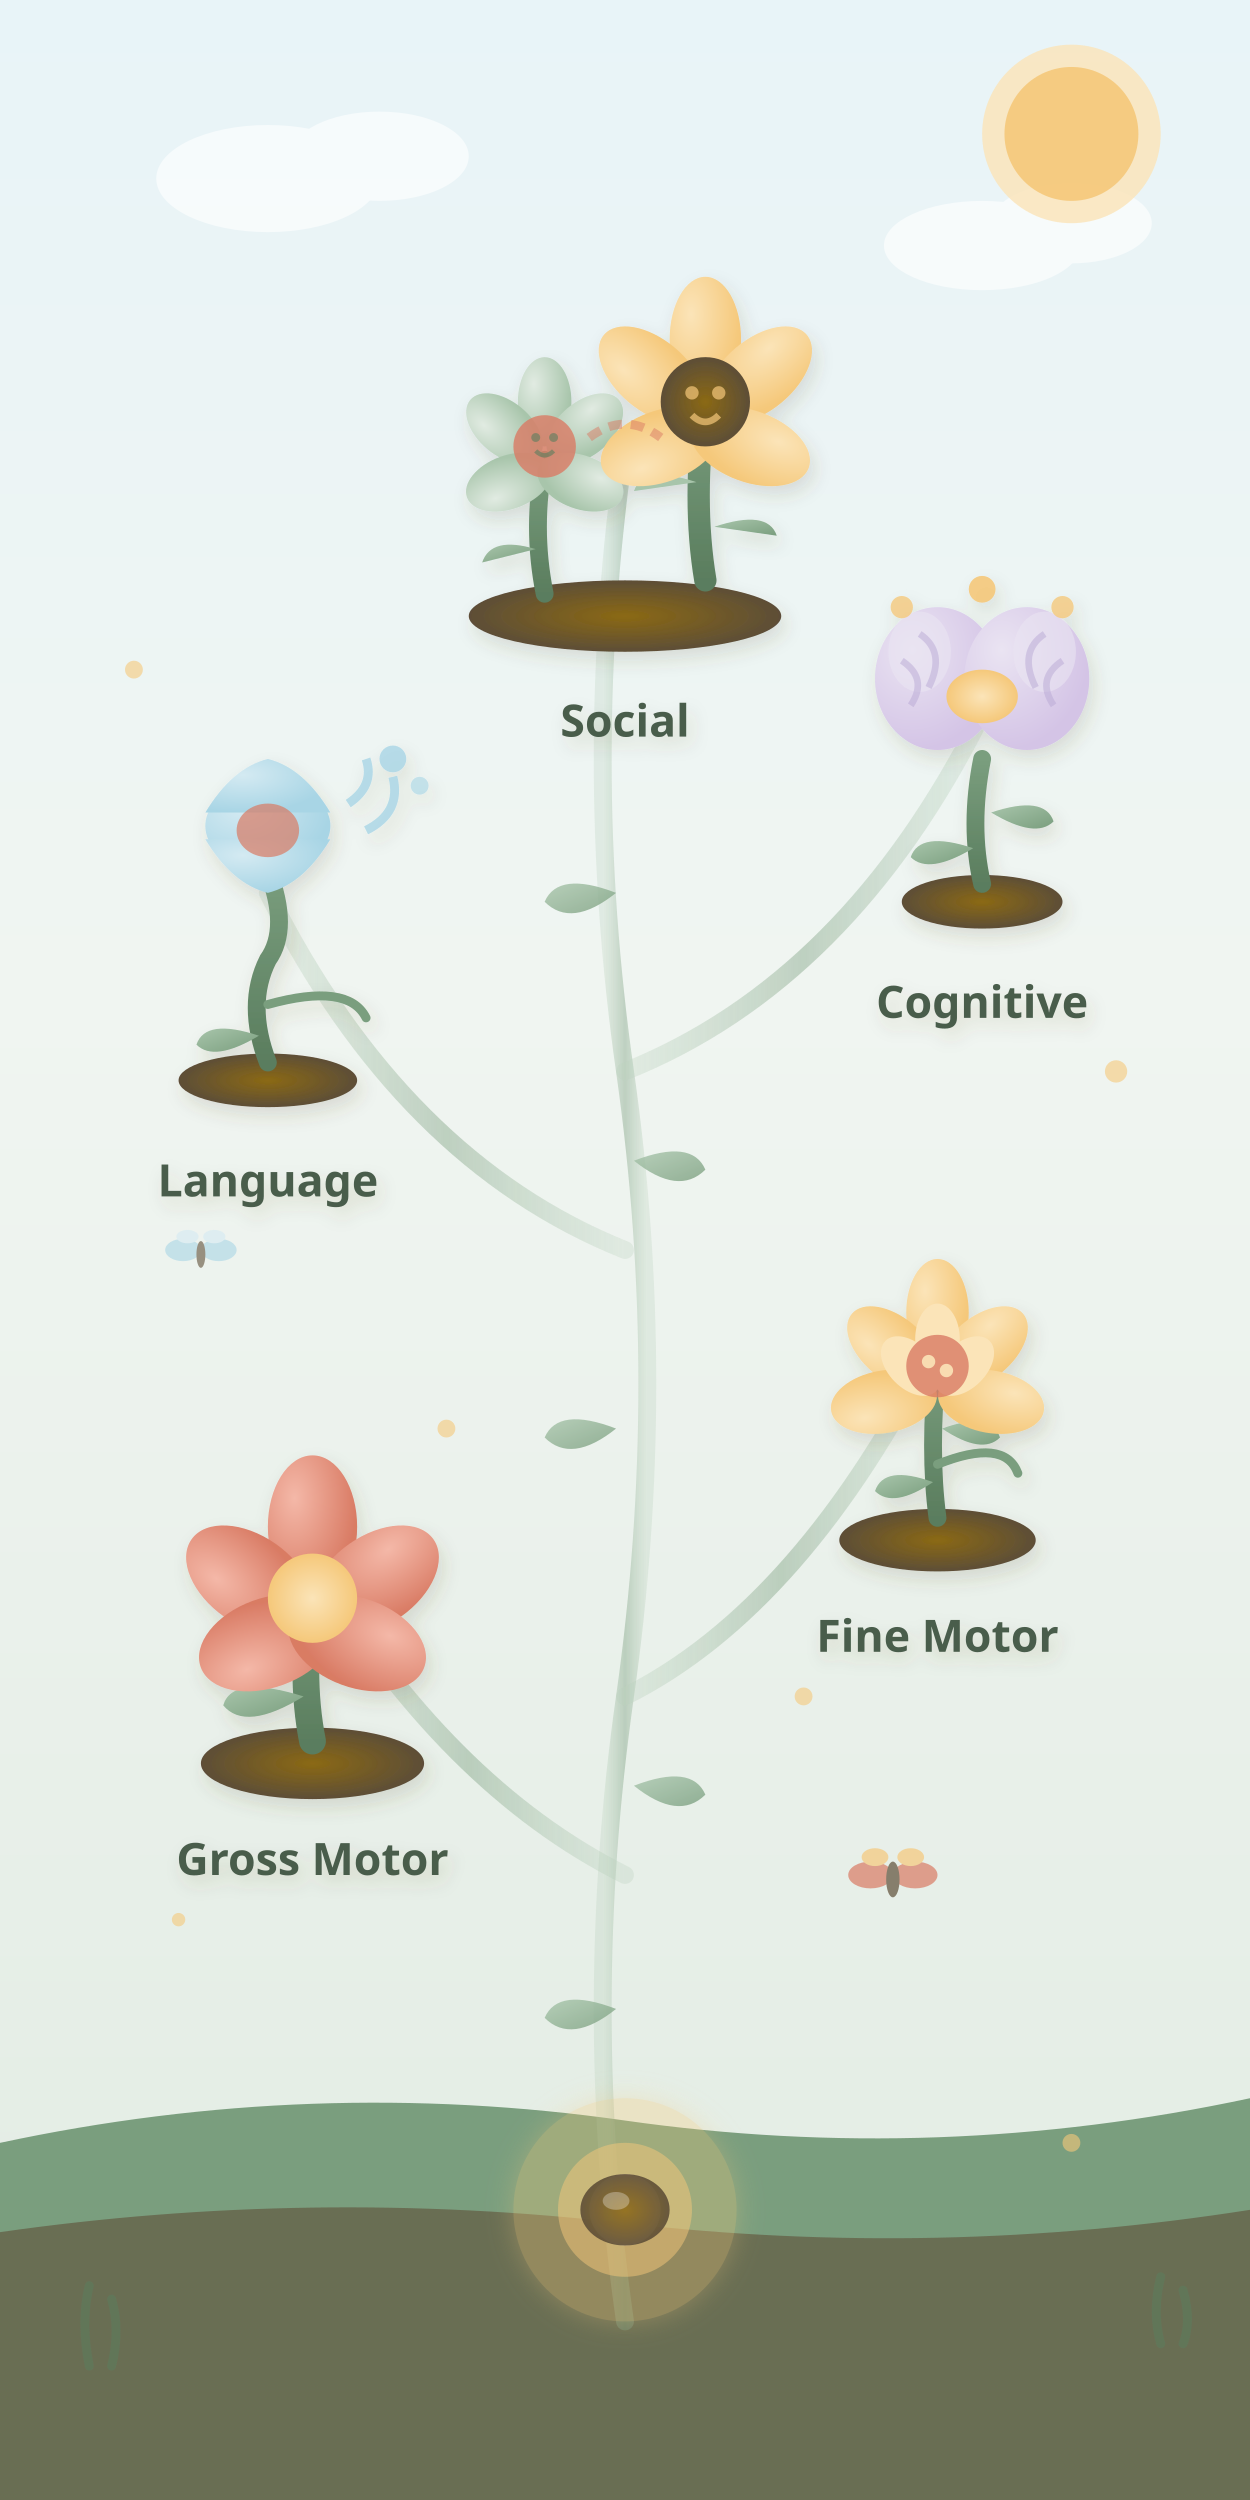
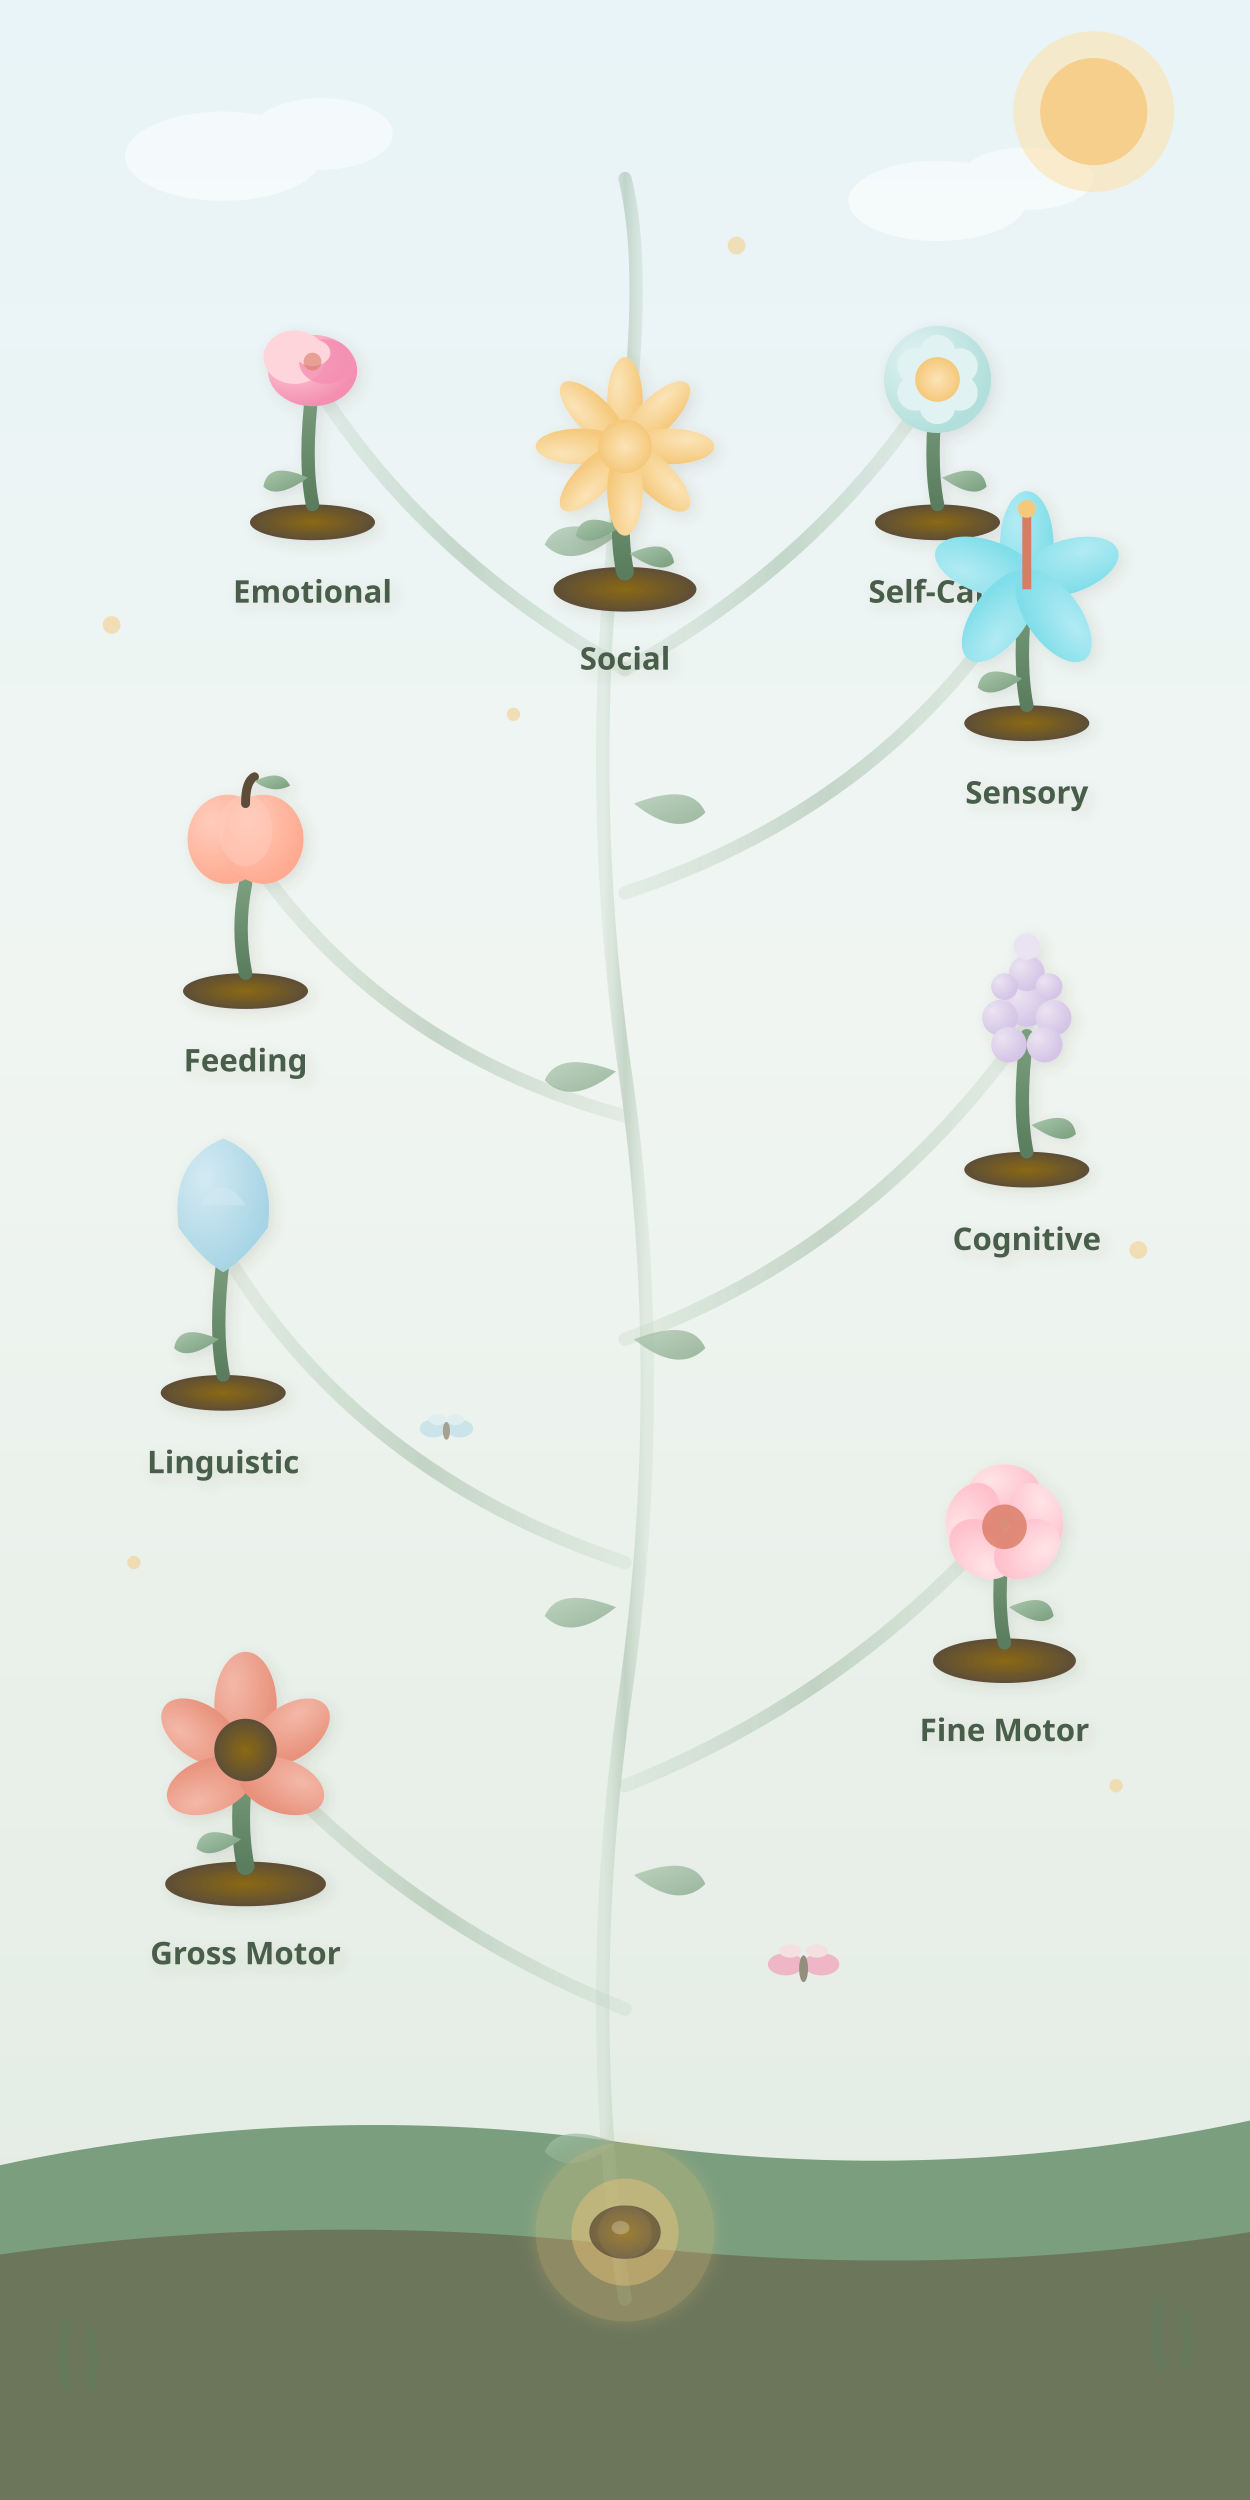
<svg xmlns="http://www.w3.org/2000/svg" viewBox="0 0 280 560" width="280" height="560">
  <defs>
    <linearGradient id="skyBg" x1="0%" y1="0%" x2="0%" y2="100%">
      <stop offset="0%" style="stop-color:#E8F4F8" />
      <stop offset="40%" style="stop-color:#F0F5F1" />
      <stop offset="100%" style="stop-color:#E1EBE2" />
    </linearGradient>
    <radialGradient id="soilGrad" cx="50%" cy="50%" r="50%">
      <stop offset="0%" style="stop-color:#8B6914" />
      <stop offset="100%" style="stop-color:#5D4E37" />
    </radialGradient>
    <linearGradient id="stemGrad" x1="0%" y1="100%" x2="0%" y2="0%">
      <stop offset="0%" style="stop-color:#5A7D5E" />
      <stop offset="100%" style="stop-color:#7A9E7E" />
    </linearGradient>
    <linearGradient id="leafGrad" x1="0%" y1="0%" x2="100%" y2="100%">
      <stop offset="0%" style="stop-color:#A8C5AB" />
      <stop offset="100%" style="stop-color:#7A9E7E" />
    </linearGradient>
-     <radialGradient id="motorGrad" cx="30%" cy="30%" r="70%">
+     <radialGradient id="grossMotorGrad" cx="30%" cy="30%" r="70%">
      <stop offset="0%" style="stop-color:#F4B8A8" />
-       <stop offset="100%" style="stop-color:#D97B64" />
+       <stop offset="100%" style="stop-color:#E8927C" />
    </radialGradient>
    <radialGradient id="fineMotorGrad" cx="30%" cy="30%" r="70%">
-       <stop offset="0%" style="stop-color:#FBE4B8" />
-       <stop offset="100%" style="stop-color:#F5C87A" />
-     </radialGradient>
-     <radialGradient id="langGrad" cx="30%" cy="30%" r="70%">
+       <stop offset="0%" style="stop-color:#FFE4E6" />
+       <stop offset="100%" style="stop-color:#FFC0CB" />
+     </radialGradient>
+     <radialGradient id="lingGrad" cx="30%" cy="30%" r="70%">
      <stop offset="0%" style="stop-color:#D4EAF2" />
      <stop offset="100%" style="stop-color:#A8D5E5" />
    </radialGradient>
    <radialGradient id="cogGrad" cx="30%" cy="30%" r="70%">
      <stop offset="0%" style="stop-color:#EAE4F2" />
      <stop offset="100%" style="stop-color:#D4C4E6" />
    </radialGradient>
    <radialGradient id="socialGrad" cx="30%" cy="30%" r="70%">
-       <stop offset="0%" style="stop-color:#E1EBE2" />
-       <stop offset="100%" style="stop-color:#A8C5AB" />
+       <stop offset="0%" style="stop-color:#FBE4B8" />
+       <stop offset="100%" style="stop-color:#F5C87A" />
+     </radialGradient>
+     <radialGradient id="emotionalGrad" cx="30%" cy="30%" r="70%">
+       <stop offset="0%" style="stop-color:#FFD5DC" />
+       <stop offset="100%" style="stop-color:#F48FB1" />
+     </radialGradient>
+     <radialGradient id="feedingGrad" cx="30%" cy="30%" r="70%">
+       <stop offset="0%" style="stop-color:#FFCCBC" />
+       <stop offset="100%" style="stop-color:#FFAB91" />
+     </radialGradient>
+     <radialGradient id="selfCareGrad" cx="30%" cy="30%" r="70%">
+       <stop offset="0%" style="stop-color:#E0F2F1" />
+       <stop offset="100%" style="stop-color:#B2DFDB" />
+     </radialGradient>
+     <radialGradient id="sensoryGrad" cx="30%" cy="30%" r="70%">
+       <stop offset="0%" style="stop-color:#B2EBF2" />
+       <stop offset="100%" style="stop-color:#80DEEA" />
    </radialGradient>
    <radialGradient id="centerGrad" cx="50%" cy="50%" r="50%">
      <stop offset="0%" style="stop-color:#FBE4B8" />
      <stop offset="100%" style="stop-color:#F5C87A" />
    </radialGradient>
    <linearGradient id="flowGrad" x1="0%" y1="0%" x2="100%" y2="0%">
      <stop offset="0%" style="stop-color:#A8C5AB" stop-opacity="0.3" />
      <stop offset="50%" style="stop-color:#7A9E7E" stop-opacity="0.6" />
      <stop offset="100%" style="stop-color:#A8C5AB" stop-opacity="0.3" />
    </linearGradient>
    <filter id="softGlow" x="-50%" y="-50%" width="200%" height="200%">
-       <feGaussianBlur stdDeviation="3" result="glow" />
+       <feGaussianBlur stdDeviation="2" result="glow" />
      <feMerge>
        <feMergeNode in="glow" />
        <feMergeNode in="SourceGraphic" />
      </feMerge>
    </filter>
    <filter id="softShadow" x="-20%" y="-20%" width="140%" height="140%">
-       <feDropShadow dx="1" dy="2" stdDeviation="2" flood-color="#5D4E37" flood-opacity="0.15" />
+       <feDropShadow dx="1" dy="1" stdDeviation="1.5" flood-color="#5D4E37" flood-opacity="0.12" />
    </filter>
  </defs>
  <rect width="280" height="560" fill="url(#skyBg)" />
-   <g fill="white" opacity="0.6">
-     <ellipse cx="60" cy="40" rx="25" ry="12" />
-     <ellipse cx="85" cy="35" rx="20" ry="10" />
-     <ellipse cx="220" cy="55" rx="22" ry="10" />
-     <ellipse cx="240" cy="50" rx="18" ry="9" />
-   </g>
-   <g transform="translate(240, 30)">
-     <circle cx="0" cy="0" r="20" fill="#FBE4B8" opacity="0.8" />
-     <circle cx="0" cy="0" r="15" fill="#F5C87A" opacity="0.9" />
-   </g>
-   <path d="M0 480 Q70 465 140 475 Q210 485 280 470 L280 560 L0 560 Z" fill="#7A9E7E" />
-   <path d="M0 500 Q70 490 140 498 Q210 506 280 495 L280 560 L0 560 Z" fill="#5D4E37" opacity="0.6" />
-   <g fill="none" stroke="url(#flowGrad)" stroke-width="4" stroke-linecap="round" opacity="0.7">
-     <path d="M140 520 Q130 450 140 380 Q150 310 140 240 Q130 170 140 100" />
-     <path d="M140 420 Q100 400 70 350" />
-     <path d="M140 380 Q180 360 210 300" />
-     <path d="M140 280 Q90 260 60 200" />
-     <path d="M140 240 Q190 220 220 160" />
-     <path d="M140 160 Q140 120 140 90" />
-   </g>
-   <g fill="url(#leafGrad)" opacity="0.8">
-     <path d="M138 450 Q125 445 122 452 Q128 458 138 450" />
-     <path d="M142 400 Q155 395 158 402 Q152 408 142 400" />
-     <path d="M138 320 Q125 315 122 322 Q128 328 138 320" />
-     <path d="M142 260 Q155 255 158 262 Q152 268 142 260" />
-     <path d="M138 200 Q125 195 122 202 Q128 208 138 200" />
-     <path d="M142 140 Q155 135 158 142 Q152 148 142 140" />
-   </g>
-   <g transform="translate(70, 350)" filter="url(#softShadow)">
-     <ellipse cx="0" cy="45" rx="25" ry="8" fill="url(#soilGrad)" />
-     <path d="M0 40 Q-3 25 0 5" stroke="url(#stemGrad)" stroke-width="6" fill="none" stroke-linecap="round" />
-     <path d="M-2 30 Q-18 25 -20 32 Q-15 38 -2 30" fill="url(#leafGrad)" />
-     <path d="M2 18 Q18 13 20 20 Q15 26 2 18" fill="url(#leafGrad)" />
-     <ellipse cx="0" cy="-8" rx="10" ry="16" fill="url(#motorGrad)" />
-     <ellipse cx="-14" cy="4" rx="10" ry="16" fill="url(#motorGrad)" transform="rotate(-55 -14 4)" />
-     <ellipse cx="14" cy="4" rx="10" ry="16" fill="url(#motorGrad)" transform="rotate(55 14 4)" />
-     <ellipse cx="-10" cy="18" rx="10" ry="16" fill="url(#motorGrad)" transform="rotate(-110 -10 18)" />
-     <ellipse cx="10" cy="18" rx="10" ry="16" fill="url(#motorGrad)" transform="rotate(110 10 18)" />
-     <circle cx="0" cy="8" r="10" fill="url(#centerGrad)" />
-     <text x="0" y="70" text-anchor="middle" font-family="system-ui, sans-serif" font-size="10" font-weight="600" fill="#4A5D4B">Gross Motor</text>
-   </g>
-   <g transform="translate(210, 300)" filter="url(#softShadow)">
-     <ellipse cx="0" cy="45" rx="22" ry="7" fill="url(#soilGrad)" />
-     <path d="M0 40 Q-2 25 0 5" stroke="url(#stemGrad)" stroke-width="4" fill="none" stroke-linecap="round" />
-     <path d="M0 28 Q15 22 18 30" stroke="#7A9E7E" stroke-width="2" fill="none" stroke-linecap="round" />
-     <path d="M-1 32 Q-12 28 -14 34 Q-10 38 -1 32" fill="url(#leafGrad)" />
-     <path d="M1 20 Q12 16 14 22 Q10 26 1 20" fill="url(#leafGrad)" />
-     <ellipse cx="0" cy="-6" rx="7" ry="12" fill="url(#fineMotorGrad)" />
-     <ellipse cx="-10" cy="2" rx="7" ry="12" fill="url(#fineMotorGrad)" transform="rotate(-50 -10 2)" />
-     <ellipse cx="10" cy="2" rx="7" ry="12" fill="url(#fineMotorGrad)" transform="rotate(50 10 2)" />
-     <ellipse cx="-12" cy="14" rx="7" ry="12" fill="url(#fineMotorGrad)" transform="rotate(-100 -12 14)" />
-     <ellipse cx="12" cy="14" rx="7" ry="12" fill="url(#fineMotorGrad)" transform="rotate(100 12 14)" />
-     <ellipse cx="0" cy="0" rx="5" ry="8" fill="#FBE4B8" />
-     <ellipse cx="-6" cy="6" rx="5" ry="8" fill="#FBE4B8" transform="rotate(-45 -6 6)" />
-     <ellipse cx="6" cy="6" rx="5" ry="8" fill="#FBE4B8" transform="rotate(45 6 6)" />
-     <circle cx="0" cy="6" r="7" fill="#D97B64" opacity="0.8" />
-     <circle cx="-2" cy="5" r="1.5" fill="#FBE4B8" opacity="0.9" />
-     <circle cx="2" cy="7" r="1.5" fill="#FBE4B8" opacity="0.9" />
-     <text x="0" y="70" text-anchor="middle" font-family="system-ui, sans-serif" font-size="10" font-weight="600" fill="#4A5D4B">Fine Motor</text>
-   </g>
-   <g transform="translate(60, 200)" filter="url(#softShadow)">
-     <ellipse cx="0" cy="42" rx="20" ry="6" fill="url(#soilGrad)" />
-     <path d="M0 38 Q-5 25 0 15 Q5 8 0 -5" stroke="url(#stemGrad)" stroke-width="4" fill="none" stroke-linecap="round" />
-     <path d="M0 25 Q18 20 22 28" stroke="#7A9E7E" stroke-width="2" fill="none" stroke-linecap="round" />
-     <path d="M-2 32 Q-14 28 -16 34 Q-12 38 -2 32" fill="url(#leafGrad)" />
-     <ellipse cx="0" cy="-15" rx="14" ry="10" fill="url(#langGrad)" />
-     <path d="M-14 -18 Q-8 -28 0 -30 Q8 -28 14 -18" fill="url(#langGrad)" />
-     <path d="M-14 -12 Q-8 -2 0 0 Q8 -2 14 -12" fill="url(#langGrad)" />
-     <ellipse cx="0" cy="-14" rx="7" ry="6" fill="#D97B64" opacity="0.7" />
-     <g fill="none" stroke="#A8D5E5" stroke-width="2" opacity="0.8">
-       <path d="M18 -20 Q24 -24 22 -30" />
-       <path d="M22 -14 Q30 -18 28 -26" />
-     </g>
-     <circle cx="28" cy="-30" r="3" fill="#A8D5E5" opacity="0.8" />
-     <circle cx="34" cy="-24" r="2" fill="#A8D5E5" opacity="0.6" />
-     <text x="0" y="68" text-anchor="middle" font-family="system-ui, sans-serif" font-size="10" font-weight="600" fill="#4A5D4B">Language</text>
-   </g>
-   <g transform="translate(220, 160)" filter="url(#softShadow)">
-     <ellipse cx="0" cy="42" rx="18" ry="6" fill="url(#soilGrad)" />
-     <path d="M0 38 Q-3 25 0 10" stroke="url(#stemGrad)" stroke-width="4" fill="none" stroke-linecap="round" />
-     <path d="M-2 30 Q-14 26 -16 32 Q-12 36 -2 30" fill="url(#leafGrad)" />
-     <path d="M2 22 Q14 18 16 24 Q12 28 2 22" fill="url(#leafGrad)" />
-     <ellipse cx="-10" cy="-8" rx="14" ry="16" fill="url(#cogGrad)" />
-     <ellipse cx="10" cy="-8" rx="14" ry="16" fill="url(#cogGrad)" />
-     <ellipse cx="-14" cy="-14" rx="7" ry="9" fill="#EAE4F2" opacity="0.6" />
-     <ellipse cx="14" cy="-14" rx="7" ry="9" fill="#EAE4F2" opacity="0.6" />
-     <g stroke="#B8A8D4" stroke-width="1.5" fill="none" opacity="0.5">
-       <path d="M-18 -12 Q-12 -8 -16 -2" />
-       <path d="M-14 -18 Q-8 -14 -12 -6" />
-       <path d="M18 -12 Q12 -8 16 -2" />
-       <path d="M14 -18 Q8 -14 12 -6" />
-     </g>
-     <ellipse cx="0" cy="-4" rx="8" ry="6" fill="url(#centerGrad)" />
-     <circle cx="-18" cy="-24" r="2.5" fill="#F5C87A" opacity="0.8" />
-     <circle cx="18" cy="-24" r="2.5" fill="#F5C87A" opacity="0.8" />
-     <circle cx="0" cy="-28" r="3" fill="#F5C87A" opacity="0.9" />
-     <text x="0" y="68" text-anchor="middle" font-family="system-ui, sans-serif" font-size="10" font-weight="600" fill="#4A5D4B">Cognitive</text>
-   </g>
-   <g transform="translate(140, 90)" filter="url(#softShadow)">
-     <ellipse cx="0" cy="48" rx="35" ry="8" fill="url(#soilGrad)" />
-     <g transform="translate(-18, 8)">
-       <path d="M0 35 Q-3 20 0 5" stroke="url(#stemGrad)" stroke-width="4" fill="none" stroke-linecap="round" />
-       <path d="M-2 25 Q-12 22 -14 28" fill="url(#leafGrad)" />
-       <ellipse cx="0" cy="-8" rx="6" ry="10" fill="url(#socialGrad)" />
-       <ellipse cx="-9" cy="-2" rx="6" ry="10" fill="url(#socialGrad)" transform="rotate(-50 -9 -2)" />
-       <ellipse cx="9" cy="-2" rx="6" ry="10" fill="url(#socialGrad)" transform="rotate(50 9 -2)" />
-       <ellipse cx="-8" cy="10" rx="6" ry="10" fill="url(#socialGrad)" transform="rotate(-110 -8 10)" />
-       <ellipse cx="8" cy="10" rx="6" ry="10" fill="url(#socialGrad)" transform="rotate(110 8 10)" />
-       <circle cx="0" cy="2" r="7" fill="#D97B64" opacity="0.8" />
-       <circle cx="-2" cy="0" r="1" fill="#5A7D5E" opacity="0.6" />
-       <circle cx="2" cy="0" r="1" fill="#5A7D5E" opacity="0.6" />
-       <path d="M-2 3 Q0 5 2 3" stroke="#5A7D5E" stroke-width="1" fill="none" opacity="0.6" />
-     </g>
-     <g transform="translate(18, 0)">
-       <path d="M0 40 Q-3 22 0 0" stroke="url(#stemGrad)" stroke-width="5" fill="none" stroke-linecap="round" />
-       <path d="M2 28 Q14 24 16 30" fill="url(#leafGrad)" />
-       <path d="M-2 18 Q-14 14 -16 20" fill="#A8C5AB" />
-       <ellipse cx="0" cy="-14" rx="8" ry="14" fill="url(#fineMotorGrad)" />
-       <ellipse cx="-12" cy="-6" rx="8" ry="14" fill="url(#fineMotorGrad)" transform="rotate(-50 -12 -6)" />
-       <ellipse cx="12" cy="-6" rx="8" ry="14" fill="url(#fineMotorGrad)" transform="rotate(50 12 -6)" />
-       <ellipse cx="-10" cy="10" rx="8" ry="14" fill="url(#fineMotorGrad)" transform="rotate(-110 -10 10)" />
-       <ellipse cx="10" cy="10" rx="8" ry="14" fill="url(#fineMotorGrad)" transform="rotate(110 10 10)" />
-       <circle cx="0" cy="0" r="10" fill="url(#soilGrad)" />
-       <circle cx="-3" cy="-2" r="1.5" fill="#F5C87A" opacity="0.7" />
-       <circle cx="3" cy="-2" r="1.5" fill="#F5C87A" opacity="0.7" />
-       <path d="M-3 3 Q0 6 3 3" stroke="#F5C87A" stroke-width="1.5" fill="none" opacity="0.7" />
-     </g>
-     <path d="M-8 8 Q0 2 8 8" stroke="#D97B64" stroke-width="2" fill="none" opacity="0.5" stroke-dasharray="3,2" />
-     <text x="0" y="75" text-anchor="middle" font-family="system-ui, sans-serif" font-size="10" font-weight="600" fill="#4A5D4B">Social</text>
-   </g>
-   <g transform="translate(140, 495)">
-     <circle cx="0" cy="0" r="25" fill="#F5C87A" opacity="0.3" filter="url(#softGlow)" />
-     <circle cx="0" cy="0" r="15" fill="#F5C87A" opacity="0.5" />
-     <circle cx="0" cy="0" r="8" fill="#FBE4B8" opacity="0.8" />
-     <ellipse cx="0" cy="0" rx="10" ry="8" fill="url(#soilGrad)" opacity="0.9" />
-     <ellipse cx="-2" cy="-2" rx="3" ry="2" fill="white" opacity="0.3" />
-   </g>
-   <g transform="translate(200, 420)" opacity="0.7">
-     <ellipse cx="-5" cy="0" rx="5" ry="3" fill="#D97B64" />
-     <ellipse cx="5" cy="0" rx="5" ry="3" fill="#D97B64" />
-     <ellipse cx="-4" cy="-4" rx="3" ry="2" fill="#F5C87A" />
-     <ellipse cx="4" cy="-4" rx="3" ry="2" fill="#F5C87A" />
-     <ellipse cx="0" cy="1" rx="1.5" ry="4" fill="#5D4E37" />
-   </g>
-   <g transform="translate(45, 280)" opacity="0.6">
-     <ellipse cx="-4" cy="0" rx="4" ry="2.5" fill="#A8D5E5" />
-     <ellipse cx="4" cy="0" rx="4" ry="2.5" fill="#A8D5E5" />
-     <ellipse cx="-3" cy="-3" rx="2.5" ry="1.5" fill="#D4EAF2" />
-     <ellipse cx="3" cy="-3" rx="2.5" ry="1.5" fill="#D4EAF2" />
+   <g fill="white" opacity="0.5">
+     <ellipse cx="50" cy="35" rx="22" ry="10" />
+     <ellipse cx="72" cy="30" rx="16" ry="8" />
+     <ellipse cx="210" cy="45" rx="20" ry="9" />
+     <ellipse cx="230" cy="40" rx="15" ry="7" />
+   </g>
+   <g transform="translate(245, 25)">
+     <circle cx="0" cy="0" r="18" fill="#FBE4B8" opacity="0.7" />
+     <circle cx="0" cy="0" r="12" fill="#F5C87A" opacity="0.8" />
+   </g>
+   <path d="M0 485 Q70 470 140 480 Q210 490 280 475 L280 560 L0 560 Z" fill="#7A9E7E" />
+   <path d="M0 505 Q70 495 140 503 Q210 511 280 500 L280 560 L0 560 Z" fill="#5D4E37" opacity="0.5" />
+   <g fill="none" stroke="url(#flowGrad)" stroke-width="3" stroke-linecap="round" opacity="0.6">
+     <path d="M140 515 Q130 450 140 380 Q150 310 140 240 Q130 170 140 100 Q145 60 140 40" />
+     <path d="M140 450 Q90 430 55 390" />
+     <path d="M140 350 Q80 330 50 280" />
+     <path d="M140 250 Q85 235 55 190" />
+     <path d="M140 400 Q190 380 225 340" />
+     <path d="M140 300 Q195 280 230 230" />
+     <path d="M140 200 Q200 180 230 130" />
+     <path d="M140 150 Q95 125 70 85" />
+     <path d="M140 150 Q185 125 210 85" />
+   </g>
+   <g fill="url(#leafGrad)" opacity="0.7">
+     <path d="M138 480 Q125 475 122 482 Q128 488 138 480" />
+     <path d="M142 420 Q155 415 158 422 Q152 428 142 420" />
+     <path d="M138 360 Q125 355 122 362 Q128 368 138 360" />
+     <path d="M142 300 Q155 295 158 302 Q152 308 142 300" />
+     <path d="M138 240 Q125 235 122 242 Q128 248 138 240" />
+     <path d="M142 180 Q155 175 158 182 Q152 188 142 180" />
+     <path d="M138 120 Q125 115 122 122 Q128 128 138 120" />
+   </g>
+   <g transform="translate(55, 390)" filter="url(#softShadow)">
+     <ellipse cx="0" cy="32" rx="18" ry="5" fill="url(#soilGrad)" />
+     <path d="M0 28 Q-2 18 0 5" stroke="url(#stemGrad)" stroke-width="4" fill="none" stroke-linecap="round" />
+     <path d="M-1 22 Q-10 18 -11 24 Q-8 27 -1 22" fill="url(#leafGrad)" />
+     <ellipse cx="0" cy="-8" rx="7" ry="12" fill="url(#grossMotorGrad)" />
+     <ellipse cx="-10" cy="-2" rx="6" ry="10" fill="url(#grossMotorGrad)" transform="rotate(-55 -10 -2)" />
+     <ellipse cx="10" cy="-2" rx="6" ry="10" fill="url(#grossMotorGrad)" transform="rotate(55 10 -2)" />
+     <ellipse cx="-8" cy="10" rx="6" ry="10" fill="url(#grossMotorGrad)" transform="rotate(-110 -8 10)" />
+     <ellipse cx="8" cy="10" rx="6" ry="10" fill="url(#grossMotorGrad)" transform="rotate(110 8 10)" />
+     <circle cx="0" cy="2" r="7" fill="url(#soilGrad)" />
+     <text x="0" y="50" text-anchor="middle" font-family="system-ui" font-size="7" font-weight="600" fill="#4A5D4B">Gross Motor</text>
+   </g>
+   <g transform="translate(225, 340)" filter="url(#softShadow)">
+     <ellipse cx="0" cy="32" rx="16" ry="5" fill="url(#soilGrad)" />
+     <path d="M0 28 Q-2 18 0 5" stroke="url(#stemGrad)" stroke-width="3" fill="none" stroke-linecap="round" />
+     <path d="M1 20 Q10 16 11 22 Q8 25 1 20" fill="url(#leafGrad)" />
+     <ellipse cx="0" cy="-6" rx="8" ry="6" fill="url(#fineMotorGrad)" />
+     <ellipse cx="-7" cy="0" rx="8" ry="6" fill="url(#fineMotorGrad)" transform="rotate(-72 -7 0)" />
+     <ellipse cx="7" cy="0" rx="8" ry="6" fill="url(#fineMotorGrad)" transform="rotate(72 7 0)" />
+     <ellipse cx="-5" cy="7" rx="8" ry="6" fill="url(#fineMotorGrad)" transform="rotate(-144 -5 7)" />
+     <ellipse cx="5" cy="7" rx="8" ry="6" fill="url(#fineMotorGrad)" transform="rotate(144 5 7)" />
+     <circle cx="0" cy="2" r="5" fill="#D97B64" opacity="0.8" />
+     <text x="0" y="50" text-anchor="middle" font-family="system-ui" font-size="7" font-weight="600" fill="#4A5D4B">Fine Motor</text>
+   </g>
+   <g transform="translate(50, 280)" filter="url(#softShadow)">
+     <ellipse cx="0" cy="32" rx="14" ry="4" fill="url(#soilGrad)" />
+     <path d="M0 28 Q-2 18 0 2" stroke="url(#stemGrad)" stroke-width="3" fill="none" stroke-linecap="round" />
+     <path d="M-1 20 Q-10 16 -11 22 Q-8 25 -1 20" fill="url(#leafGrad)" />
+     <path d="M-10 -5 Q-12 -20 0 -25 Q12 -20 10 -5 Q5 2 0 5 Q-5 2 -10 -5" fill="url(#lingGrad)" />
+     <path d="M-5 -10 Q0 -18 5 -10" fill="#D4EAF2" opacity="0.5" />
+     <text x="0" y="50" text-anchor="middle" font-family="system-ui" font-size="7" font-weight="600" fill="#4A5D4B">Linguistic</text>
+   </g>
+   <g transform="translate(230, 230)" filter="url(#softShadow)">
+     <ellipse cx="0" cy="32" rx="14" ry="4" fill="url(#soilGrad)" />
+     <path d="M0 28 Q-2 18 0 2" stroke="url(#stemGrad)" stroke-width="3" fill="none" stroke-linecap="round" />
+     <path d="M1 22 Q10 18 11 24 Q8 27 1 22" fill="url(#leafGrad)" />
+     <circle cx="0" cy="-5" r="5" fill="url(#cogGrad)" />
+     <circle cx="-6" cy="-2" r="4" fill="url(#cogGrad)" />
+     <circle cx="6" cy="-2" r="4" fill="url(#cogGrad)" />
+     <circle cx="-4" cy="4" r="4" fill="url(#cogGrad)" />
+     <circle cx="4" cy="4" r="4" fill="url(#cogGrad)" />
+     <circle cx="0" cy="-12" r="4" fill="url(#cogGrad)" />
+     <circle cx="-5" cy="-9" r="3" fill="url(#cogGrad)" />
+     <circle cx="5" cy="-9" r="3" fill="url(#cogGrad)" />
+     <circle cx="0" cy="-18" r="3" fill="#EAE4F2" />
+     <text x="0" y="50" text-anchor="middle" font-family="system-ui" font-size="7" font-weight="600" fill="#4A5D4B">Cognitive</text>
+   </g>
+   <g transform="translate(140, 100)" filter="url(#softShadow)">
+     <ellipse cx="0" cy="32" rx="16" ry="5" fill="url(#soilGrad)" />
+     <path d="M0 28 Q-2 18 0 2" stroke="url(#stemGrad)" stroke-width="4" fill="none" stroke-linecap="round" />
+     <path d="M-1 18 Q-10 14 -11 20 Q-8 23 -1 18" fill="url(#leafGrad)" />
+     <path d="M1 24 Q10 20 11 26 Q8 29 1 24" fill="url(#leafGrad)" />
+     <ellipse cx="0" cy="-10" rx="4" ry="10" fill="url(#socialGrad)" />
+     <ellipse cx="-7" cy="-7" rx="4" ry="10" fill="url(#socialGrad)" transform="rotate(-45 -7 -7)" />
+     <ellipse cx="7" cy="-7" rx="4" ry="10" fill="url(#socialGrad)" transform="rotate(45 7 -7)" />
+     <ellipse cx="-10" cy="0" rx="4" ry="10" fill="url(#socialGrad)" transform="rotate(-90 -10 0)" />
+     <ellipse cx="10" cy="0" rx="4" ry="10" fill="url(#socialGrad)" transform="rotate(90 10 0)" />
+     <ellipse cx="-7" cy="7" rx="4" ry="10" fill="url(#socialGrad)" transform="rotate(-135 -7 7)" />
+     <ellipse cx="7" cy="7" rx="4" ry="10" fill="url(#socialGrad)" transform="rotate(135 7 7)" />
+     <ellipse cx="0" cy="10" rx="4" ry="10" fill="url(#socialGrad)" transform="rotate(180 0 10)" />
+     <circle cx="0" cy="0" r="6" fill="url(#centerGrad)" />
+     <text x="0" y="50" text-anchor="middle" font-family="system-ui" font-size="7" font-weight="600" fill="#4A5D4B">Social</text>
+   </g>
+   <g transform="translate(70, 85)" filter="url(#softShadow)">
+     <ellipse cx="0" cy="32" rx="14" ry="4" fill="url(#soilGrad)" />
+     <path d="M0 28 Q-2 18 0 2" stroke="url(#stemGrad)" stroke-width="3" fill="none" stroke-linecap="round" />
+     <path d="M-1 22 Q-10 18 -11 24 Q-8 27 -1 22" fill="url(#leafGrad)" />
+     <ellipse cx="0" cy="-2" rx="10" ry="8" fill="url(#emotionalGrad)" />
+     <ellipse cx="-4" cy="-5" rx="7" ry="6" fill="#FFD5DC" />
+     <ellipse cx="3" cy="-4" rx="6" ry="5" fill="#F48FB1" opacity="0.8" />
+     <ellipse cx="0" cy="-6" rx="4" ry="3" fill="#FFD5DC" />
+     <circle cx="0" cy="-4" r="2" fill="#D97B64" opacity="0.6" />
+     <text x="0" y="50" text-anchor="middle" font-family="system-ui" font-size="7" font-weight="600" fill="#4A5D4B">Emotional</text>
+   </g>
+   <g transform="translate(55, 190)" filter="url(#softShadow)">
+     <ellipse cx="0" cy="32" rx="14" ry="4" fill="url(#soilGrad)" />
+     <path d="M0 28 Q-2 18 0 8" stroke="url(#stemGrad)" stroke-width="3" fill="none" stroke-linecap="round" />
+     <ellipse cx="-4" cy="-2" rx="9" ry="10" fill="url(#feedingGrad)" />
+     <ellipse cx="4" cy="-2" rx="9" ry="10" fill="url(#feedingGrad)" />
+     <ellipse cx="0" cy="-4" rx="6" ry="8" fill="#FFCCBC" opacity="0.5" />
+     <path d="M0 -10 Q0 -15 2 -16" stroke="#5D4E37" stroke-width="2" fill="none" stroke-linecap="round" />
+     <path d="M2 -15 Q8 -18 10 -14 Q6 -12 2 -15" fill="url(#leafGrad)" />
+     <text x="0" y="50" text-anchor="middle" font-family="system-ui" font-size="7" font-weight="600" fill="#4A5D4B">Feeding</text>
+   </g>
+   <g transform="translate(210, 85)" filter="url(#softShadow)">
+     <ellipse cx="0" cy="32" rx="14" ry="4" fill="url(#soilGrad)" />
+     <path d="M0 28 Q-2 18 0 2" stroke="url(#stemGrad)" stroke-width="3" fill="none" stroke-linecap="round" />
+     <path d="M1 22 Q10 18 11 24 Q8 27 1 22" fill="url(#leafGrad)" />
+     <circle cx="0" cy="0" r="12" fill="url(#selfCareGrad)" />
+     <circle cx="0" cy="-6" r="4" fill="#E0F2F1" />
+     <circle cx="5" cy="-3" r="4" fill="#E0F2F1" />
+     <circle cx="5" cy="3" r="4" fill="#E0F2F1" />
+     <circle cx="0" cy="6" r="4" fill="#E0F2F1" />
+     <circle cx="-5" cy="3" r="4" fill="#E0F2F1" />
+     <circle cx="-5" cy="-3" r="4" fill="#E0F2F1" />
+     <circle cx="0" cy="0" r="5" fill="url(#centerGrad)" />
+     <text x="0" y="50" text-anchor="middle" font-family="system-ui" font-size="7" font-weight="600" fill="#4A5D4B">Self-Care</text>
+   </g>
+   <g transform="translate(230, 130)" filter="url(#softShadow)">
+     <ellipse cx="0" cy="32" rx="14" ry="4" fill="url(#soilGrad)" />
+     <path d="M0 28 Q-2 18 0 2" stroke="url(#stemGrad)" stroke-width="3" fill="none" stroke-linecap="round" />
+     <path d="M-1 22 Q-10 18 -11 24 Q-8 27 -1 22" fill="url(#leafGrad)" />
+     <ellipse cx="0" cy="-8" rx="6" ry="12" fill="url(#sensoryGrad)" />
+     <ellipse cx="-9" cy="-3" rx="6" ry="12" fill="url(#sensoryGrad)" transform="rotate(-72 -9 -3)" />
+     <ellipse cx="9" cy="-3" rx="6" ry="12" fill="url(#sensoryGrad)" transform="rotate(72 9 -3)" />
+     <ellipse cx="-6" cy="8" rx="6" ry="12" fill="url(#sensoryGrad)" transform="rotate(-144 -6 8)" />
+     <ellipse cx="6" cy="8" rx="6" ry="12" fill="url(#sensoryGrad)" transform="rotate(144 6 8)" />
+     <path d="M0 2 Q0 -10 0 -15" stroke="#D97B64" stroke-width="2" fill="none" />
+     <circle cx="0" cy="-16" r="2" fill="#F5C87A" />
+     <text x="0" y="50" text-anchor="middle" font-family="system-ui" font-size="7" font-weight="600" fill="#4A5D4B">Sensory</text>
+   </g>
+   <g transform="translate(140, 500)">
+     <circle cx="0" cy="0" r="20" fill="#F5C87A" opacity="0.25" filter="url(#softGlow)" />
+     <circle cx="0" cy="0" r="12" fill="#F5C87A" opacity="0.4" />
+     <circle cx="0" cy="0" r="6" fill="#FBE4B8" opacity="0.7" />
+     <ellipse cx="0" cy="0" rx="8" ry="6" fill="url(#soilGrad)" opacity="0.8" />
+     <ellipse cx="-1" cy="-1" rx="2" ry="1.5" fill="white" opacity="0.25" />
+   </g>
+   <g transform="translate(180, 440)" opacity="0.6">
+     <ellipse cx="-4" cy="0" rx="4" ry="2.5" fill="#F48FB1" />
+     <ellipse cx="4" cy="0" rx="4" ry="2.5" fill="#F48FB1" />
+     <ellipse cx="-3" cy="-3" rx="2.5" ry="1.5" fill="#FFD5DC" />
+     <ellipse cx="3" cy="-3" rx="2.5" ry="1.5" fill="#FFD5DC" />
    <ellipse cx="0" cy="1" rx="1" ry="3" fill="#5D4E37" />
  </g>
-   <g fill="#F5C87A" opacity="0.6">
-     <circle cx="30" cy="150" r="2" />
-     <circle cx="250" cy="240" r="2.5" />
-     <circle cx="100" cy="320" r="2" />
-     <circle cx="180" cy="380" r="2" />
-     <circle cx="40" cy="430" r="1.5" />
-     <circle cx="240" cy="480" r="2" />
-   </g>
-   <g stroke="#5A7D5E" stroke-width="2" stroke-linecap="round" fill="none" opacity="0.5">
-     <path d="M20 530 Q18 520 20 512" />
-     <path d="M25 530 Q27 522 25 515" />
-     <path d="M260 525 Q258 518 260 510" />
-     <path d="M265 525 Q267 520 265 513" />
+   <g transform="translate(100, 320)" opacity="0.5">
+     <ellipse cx="-3" cy="0" rx="3" ry="2" fill="#A8D5E5" />
+     <ellipse cx="3" cy="0" rx="3" ry="2" fill="#A8D5E5" />
+     <ellipse cx="-2" cy="-2" rx="2" ry="1.2" fill="#D4EAF2" />
+     <ellipse cx="2" cy="-2" rx="2" ry="1.2" fill="#D4EAF2" />
+     <ellipse cx="0" cy="0.5" rx="0.8" ry="2" fill="#5D4E37" />
+   </g>
+   <g fill="#F5C87A" opacity="0.5">
+     <circle cx="25" cy="140" r="2" />
+     <circle cx="255" cy="280" r="2" />
+     <circle cx="30" cy="350" r="1.5" />
+     <circle cx="250" cy="400" r="1.5" />
+     <circle cx="115" cy="160" r="1.5" />
+     <circle cx="165" cy="55" r="2" />
+   </g>
+   <g stroke="#5A7D5E" stroke-width="2" stroke-linecap="round" fill="none" opacity="0.4">
+     <path d="M15 535 Q13 528 15 520" />
+     <path d="M20 535 Q22 530 20 522" />
+     <path d="M260 530 Q258 524 260 516" />
+     <path d="M265 530 Q267 526 265 518" />
  </g>
</svg>
